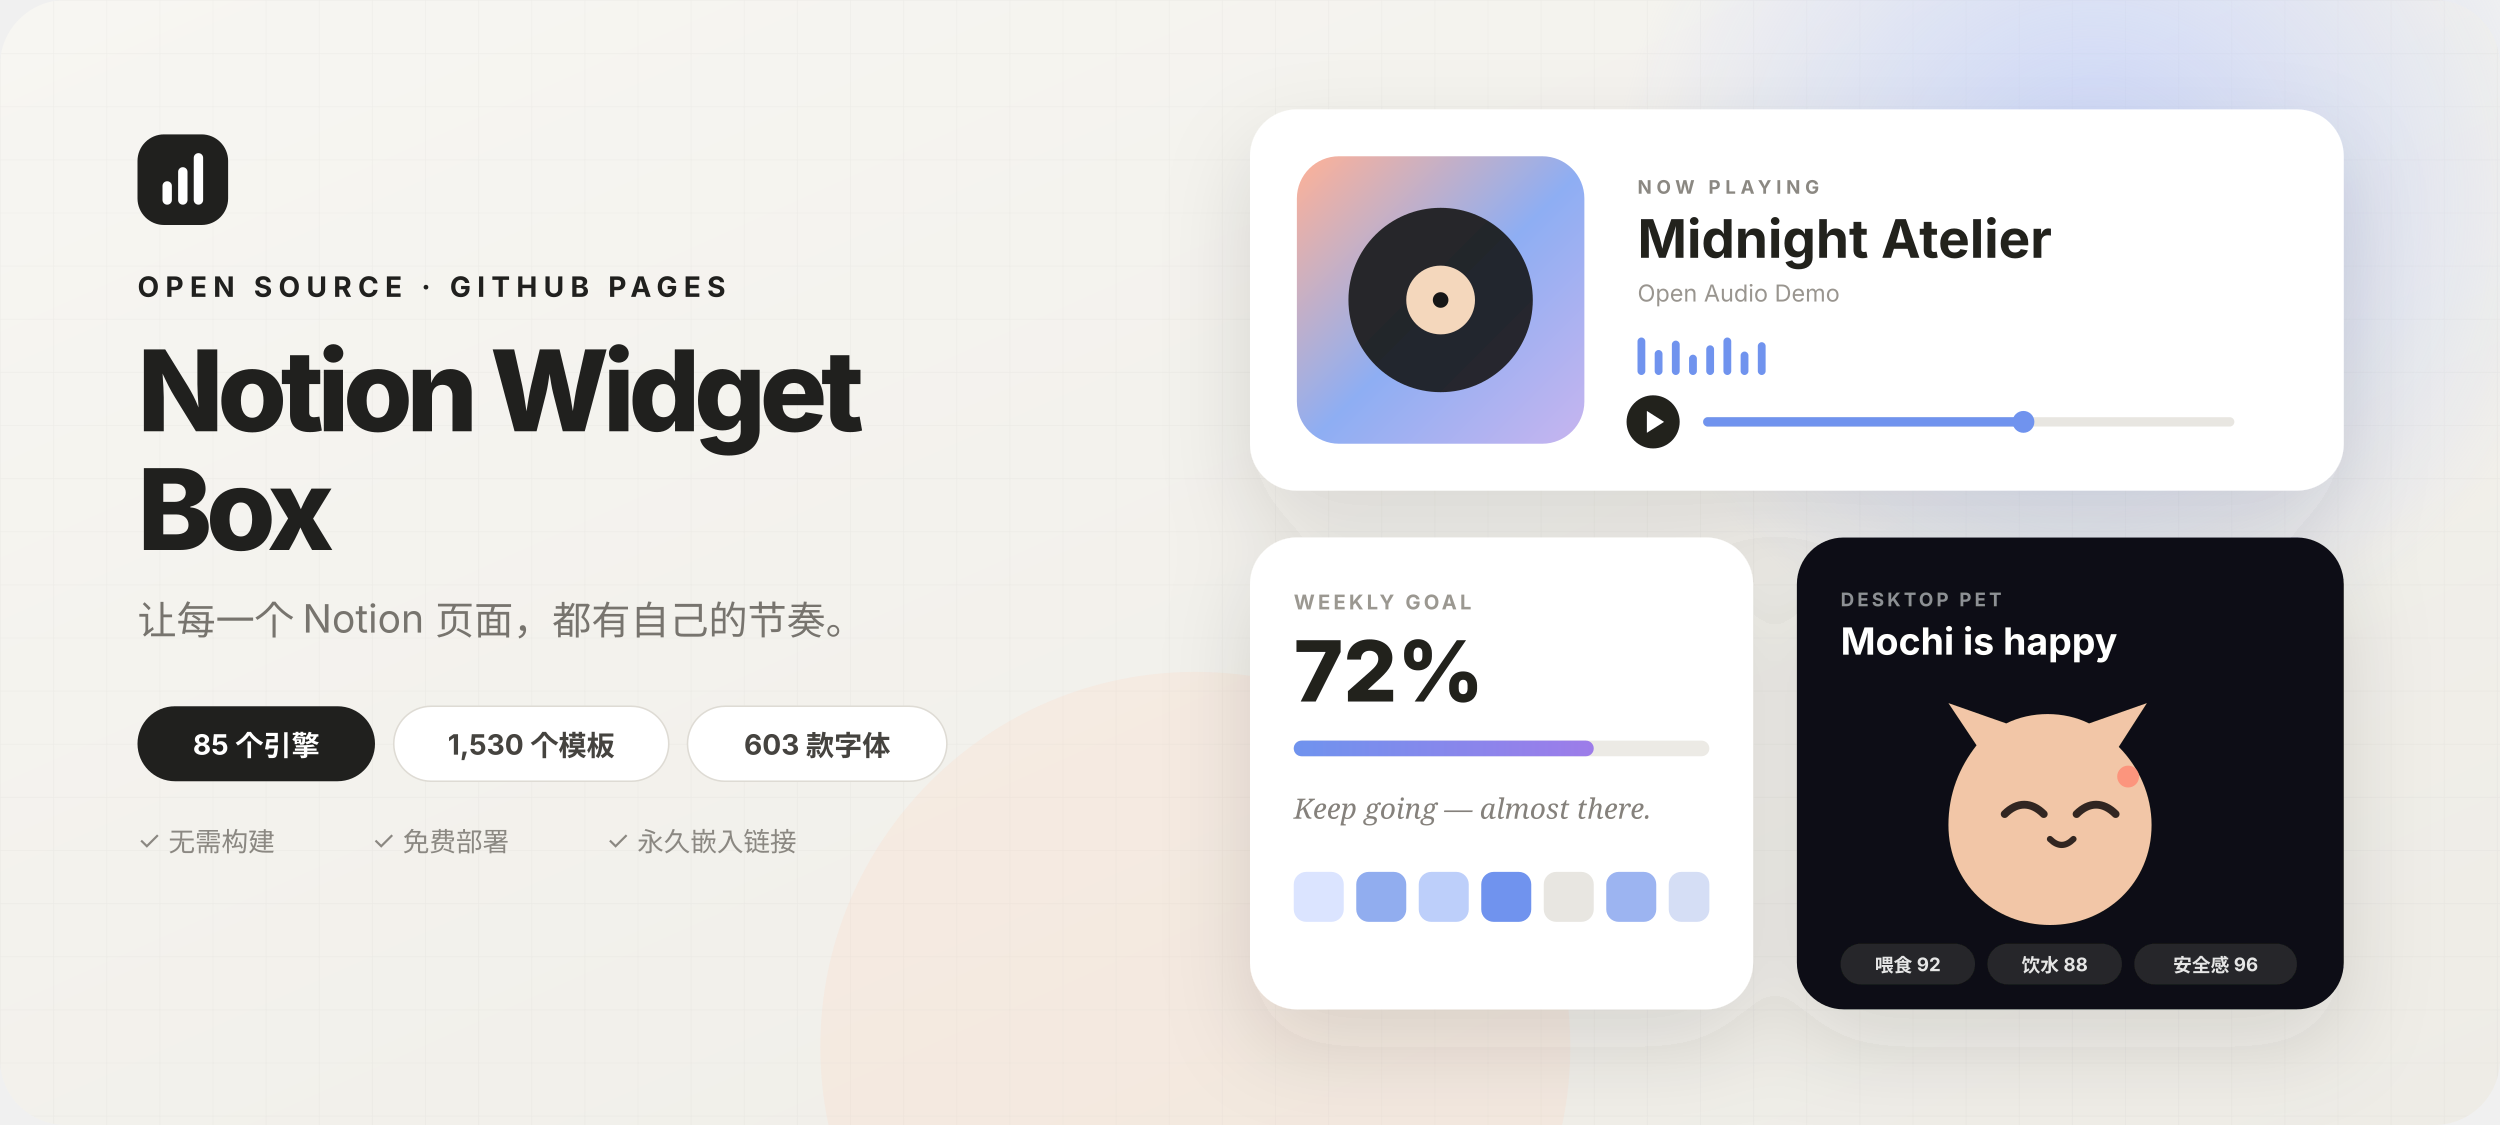
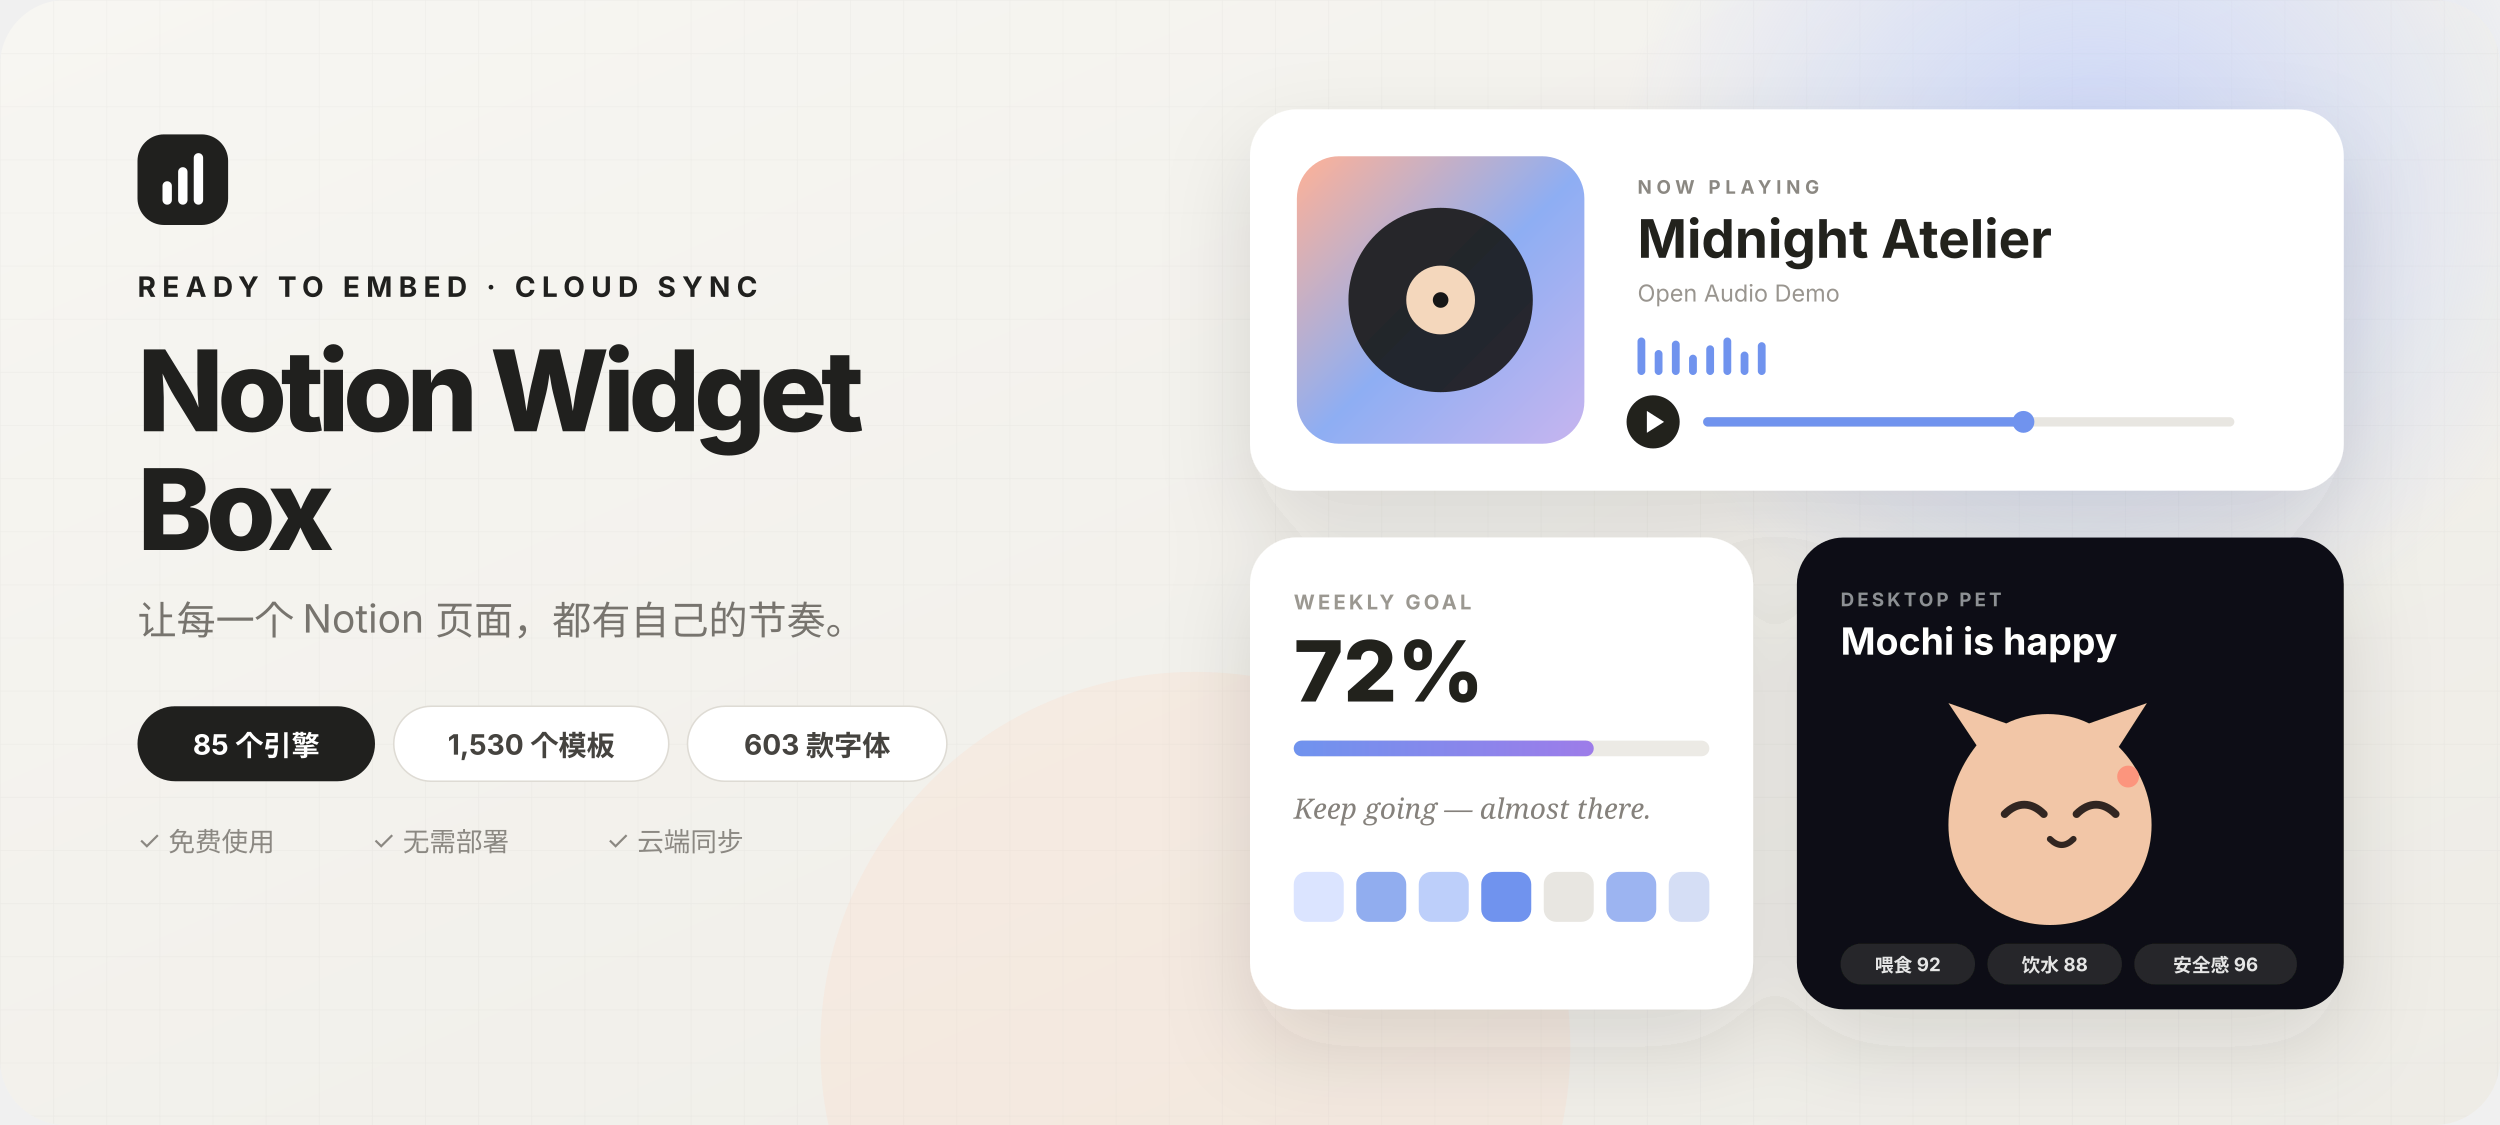
<svg xmlns="http://www.w3.org/2000/svg" width="1600" height="720" viewBox="0 0 1600 720" role="img" aria-labelledby="title description">
  <defs>
    <linearGradient id="background" x1="0" y1="0" x2="1" y2="1">
      <stop offset="0" stop-color="#f7f6f2" />
      <stop offset="1" stop-color="#eeece6" />
    </linearGradient>
    <linearGradient id="cover" x1="0" y1="0" x2="1" y2="1">
      <stop offset="0" stop-color="#ffb196" />
      <stop offset=".52" stop-color="#8eaef3" />
      <stop offset="1" stop-color="#c7b5ef" />
    </linearGradient>
    <linearGradient id="progress" x1="0" y1="0" x2="1" y2="0">
      <stop offset="0" stop-color="#6f93ee" />
      <stop offset="1" stop-color="#9d7ce9" />
    </linearGradient>
    <radialGradient id="glow">
      <stop offset="0" stop-color="#b8c9ff" stop-opacity=".72" />
      <stop offset="1" stop-color="#b8c9ff" stop-opacity="0" />
    </radialGradient>
    <filter id="shadow" x="-30%" y="-30%" width="160%" height="180%">
      <feDropShadow dx="0" dy="24" stdDeviation="28" flood-color="#302d27" flood-opacity=".13" />
    </filter>
    <pattern id="grid" width="34" height="34" patternUnits="userSpaceOnUse">
      <path d="M34 0H0V34" fill="none" stroke="#262522" stroke-opacity=".035" />
    </pattern>
  </defs>
  <rect width="1600" height="720" rx="42" fill="url(#background)" />
  <rect width="1600" height="720" rx="42" fill="url(#grid)" />
  <circle cx="1340" cy="130" r="310" fill="url(#glow)" />
  <circle cx="765" cy="670" r="240" fill="#ffd0ba" opacity=".2" />
  <g transform="translate(88 86)">
    <rect width="58" height="58" rx="17" fill="#20201e" />
    <rect x="16" y="30" width="6" height="15" rx="3" fill="#fff" />
    <rect x="26" y="21" width="6" height="24" rx="3" fill="#fff" />
    <rect x="36" y="12" width="6" height="33" rx="3" fill="#fff" />
-     <text x="0" y="104" fill="#20201e" font-family="-apple-system,BlinkMacSystemFont,'Segoe UI',sans-serif" font-size="18" font-weight="700" letter-spacing="4">OPEN SOURCE · GITHUB PAGES</text>
+     <text x="0" y="104" fill="#20201e" font-family="-apple-system,BlinkMacSystemFont,'Segoe UI',sans-serif" font-size="18" font-weight="700" letter-spacing="4">READY TO EMBED · CLOUD SYNC</text>
    <text x="0" y="190" fill="#20201e" font-family="-apple-system,BlinkMacSystemFont,'Segoe UI',sans-serif" font-size="72" font-weight="800" letter-spacing="-4">Notion Widget</text>
    <text x="0" y="266" fill="#20201e" font-family="-apple-system,BlinkMacSystemFont,'Segoe UI',sans-serif" font-size="72" font-weight="800" letter-spacing="-4">Box</text>
    <text x="0" y="320" fill="#77746e" font-family="-apple-system,BlinkMacSystemFont,'Segoe UI',sans-serif" font-size="25">让每一个 Notion 页面，都有自己的节奏。</text>
    <g transform="translate(0 366)" font-family="-apple-system,BlinkMacSystemFont,'Segoe UI',sans-serif" font-size="18" font-weight="700">
      <rect width="152" height="48" rx="24" fill="#20201e" />
      <text x="76" y="31" fill="#fff" text-anchor="middle">85 个引擎</text>
      <rect x="164" width="176" height="48" rx="24" fill="#fff" stroke="#dedbd4" />
      <text x="252" y="31" fill="#45433f" text-anchor="middle">1,530 个模板</text>
      <rect x="352" width="166" height="48" rx="24" fill="#fff" stroke="#dedbd4" />
      <text x="435" y="31" fill="#45433f" text-anchor="middle">603 款字体</text>
    </g>
    <g transform="translate(0 458)" fill="#8b8882" font-family="-apple-system,BlinkMacSystemFont,'Segoe UI',sans-serif" font-size="17">
-       <text y="0">✓ 无需构建</text>
-       <text x="150" y="0">✓ 免费部署</text>
-       <text x="300" y="0">✓ 永久嵌入链接</text>
+       <text y="0">✓ 免费使用</text>
+       <text x="150" y="0">✓ 无需部署</text>
+       <text x="300" y="0">✓ 云端同步</text>
    </g>
  </g>
  <g filter="url(#shadow)">
    <g transform="translate(800 70)">
      <rect width="700" height="244" rx="30" fill="#fff" />
      <rect x="30" y="30" width="184" height="184" rx="27" fill="url(#cover)" />
      <circle cx="122" cy="122" r="59" fill="#171717" opacity=".9" />
      <circle cx="122" cy="122" r="22" fill="#f4d7bc" />
      <circle cx="122" cy="122" r="5" fill="#171717" />
      <text x="248" y="54" fill="#8b8882" font-family="-apple-system,BlinkMacSystemFont,'Segoe UI',sans-serif" font-size="12" font-weight="700" letter-spacing="3">NOW PLAYING</text>
      <text x="248" y="95" fill="#20201e" font-family="-apple-system,BlinkMacSystemFont,'Segoe UI',sans-serif" font-size="34" font-weight="750">Midnight Atelier</text>
      <text x="248" y="123" fill="#99958f" font-family="-apple-system,BlinkMacSystemFont,'Segoe UI',sans-serif" font-size="15">Open Audio Demo</text>
      <g transform="translate(248 146)" fill="#6f93ee">
        <rect width="5" height="24" rx="2.5" />
        <rect x="11" y="8" width="5" height="16" rx="2.5" />
        <rect x="22" y="2" width="5" height="22" rx="2.5" />
        <rect x="33" y="11" width="5" height="13" rx="2.5" />
        <rect x="44" y="5" width="5" height="19" rx="2.5" />
        <rect x="55" width="5" height="24" rx="2.5" />
        <rect x="66" y="9" width="5" height="15" rx="2.5" />
        <rect x="77" y="3" width="5" height="21" rx="2.5" />
      </g>
      <circle cx="258" cy="200" r="17" fill="#20201e" />
      <path d="m254 193 11 7-11 7Z" fill="#fff" />
      <rect x="290" y="197" width="340" height="6" rx="3" fill="#e8e6e1" />
      <rect x="290" y="197" width="205" height="6" rx="3" fill="#6f93ee" />
      <circle cx="495" cy="200" r="7" fill="#6f93ee" />
    </g>
    <g transform="translate(800 344)">
      <rect width="322" height="302" rx="30" fill="#fff" />
      <text x="28" y="46" fill="#9b9891" font-family="-apple-system,BlinkMacSystemFont,'Segoe UI',sans-serif" font-size="13" font-weight="700" letter-spacing="2">WEEKLY GOAL</text>
      <text x="28" y="105" fill="#20201e" font-family="-apple-system,BlinkMacSystemFont,'Segoe UI',sans-serif" font-size="54" font-weight="780">72%</text>
      <rect x="28" y="130" width="266" height="10" rx="5" fill="#eceae5" />
      <rect x="28" y="130" width="192" height="10" rx="5" fill="url(#progress)" />
      <text x="28" y="180" fill="#85817b" font-family="Georgia,serif" font-size="18" font-style="italic">Keep going — almost there.</text>
      <g transform="translate(28 214)">
        <rect width="32" height="32" rx="8" fill="#dbe4ff" />
        <rect x="40" width="32" height="32" rx="8" fill="#91adef" />
        <rect x="80" width="32" height="32" rx="8" fill="#bdcffa" />
        <rect x="120" width="32" height="32" rx="8" fill="#6f93ee" />
        <rect x="160" width="32" height="32" rx="8" fill="#e8e6e1" />
        <rect x="200" width="32" height="32" rx="8" fill="#9cb4f1" />
        <rect x="240" width="26" height="32" rx="8" fill="#d5def5" />
      </g>
    </g>
    <g transform="translate(1150 344)">
      <rect width="350" height="302" rx="30" fill="#101113" />
      <text x="28" y="44" fill="#8d9095" font-family="-apple-system,BlinkMacSystemFont,'Segoe UI',sans-serif" font-size="12" font-weight="700" letter-spacing="2">DESKTOP PET</text>
      <text x="28" y="75" fill="#fff" font-family="-apple-system,BlinkMacSystemFont,'Segoe UI',sans-serif" font-size="24" font-weight="720">Mochi is happy</text>
      <g transform="translate(85 95)">
        <path d="M30 38 12 11l37 13c16-8 37-8 53 0l37-13-18 28c13 13 21 31 21 50 0 37-29 64-65 64S12 126 12 89c0-20 7-37 18-51Z" fill="#f2c6a7" />
        <path d="M48 82c8-8 17-8 25 0M94 82c8-8 17-8 25 0" fill="none" stroke="#332720" stroke-width="5" stroke-linecap="round" />
        <path d="M77 98c5 5 10 5 15 0" fill="none" stroke="#332720" stroke-width="4" stroke-linecap="round" />
        <circle cx="127" cy="58" r="7" fill="#ff846f" opacity=".75" />
      </g>
      <g transform="translate(28 260)" font-family="-apple-system,BlinkMacSystemFont,'Segoe UI',sans-serif" font-size="12" font-weight="700">
        <rect width="86" height="26" rx="13" fill="#26272a" />
        <text x="43" y="18" fill="#e6e6e6" text-anchor="middle">喂食 92</text>
        <rect x="94" width="86" height="26" rx="13" fill="#26272a" />
        <text x="137" y="18" fill="#e6e6e6" text-anchor="middle">饮水 88</text>
        <rect x="188" width="104" height="26" rx="13" fill="#26272a" />
        <text x="240" y="18" fill="#e6e6e6" text-anchor="middle">安全感 96</text>
      </g>
    </g>
  </g>
</svg>
